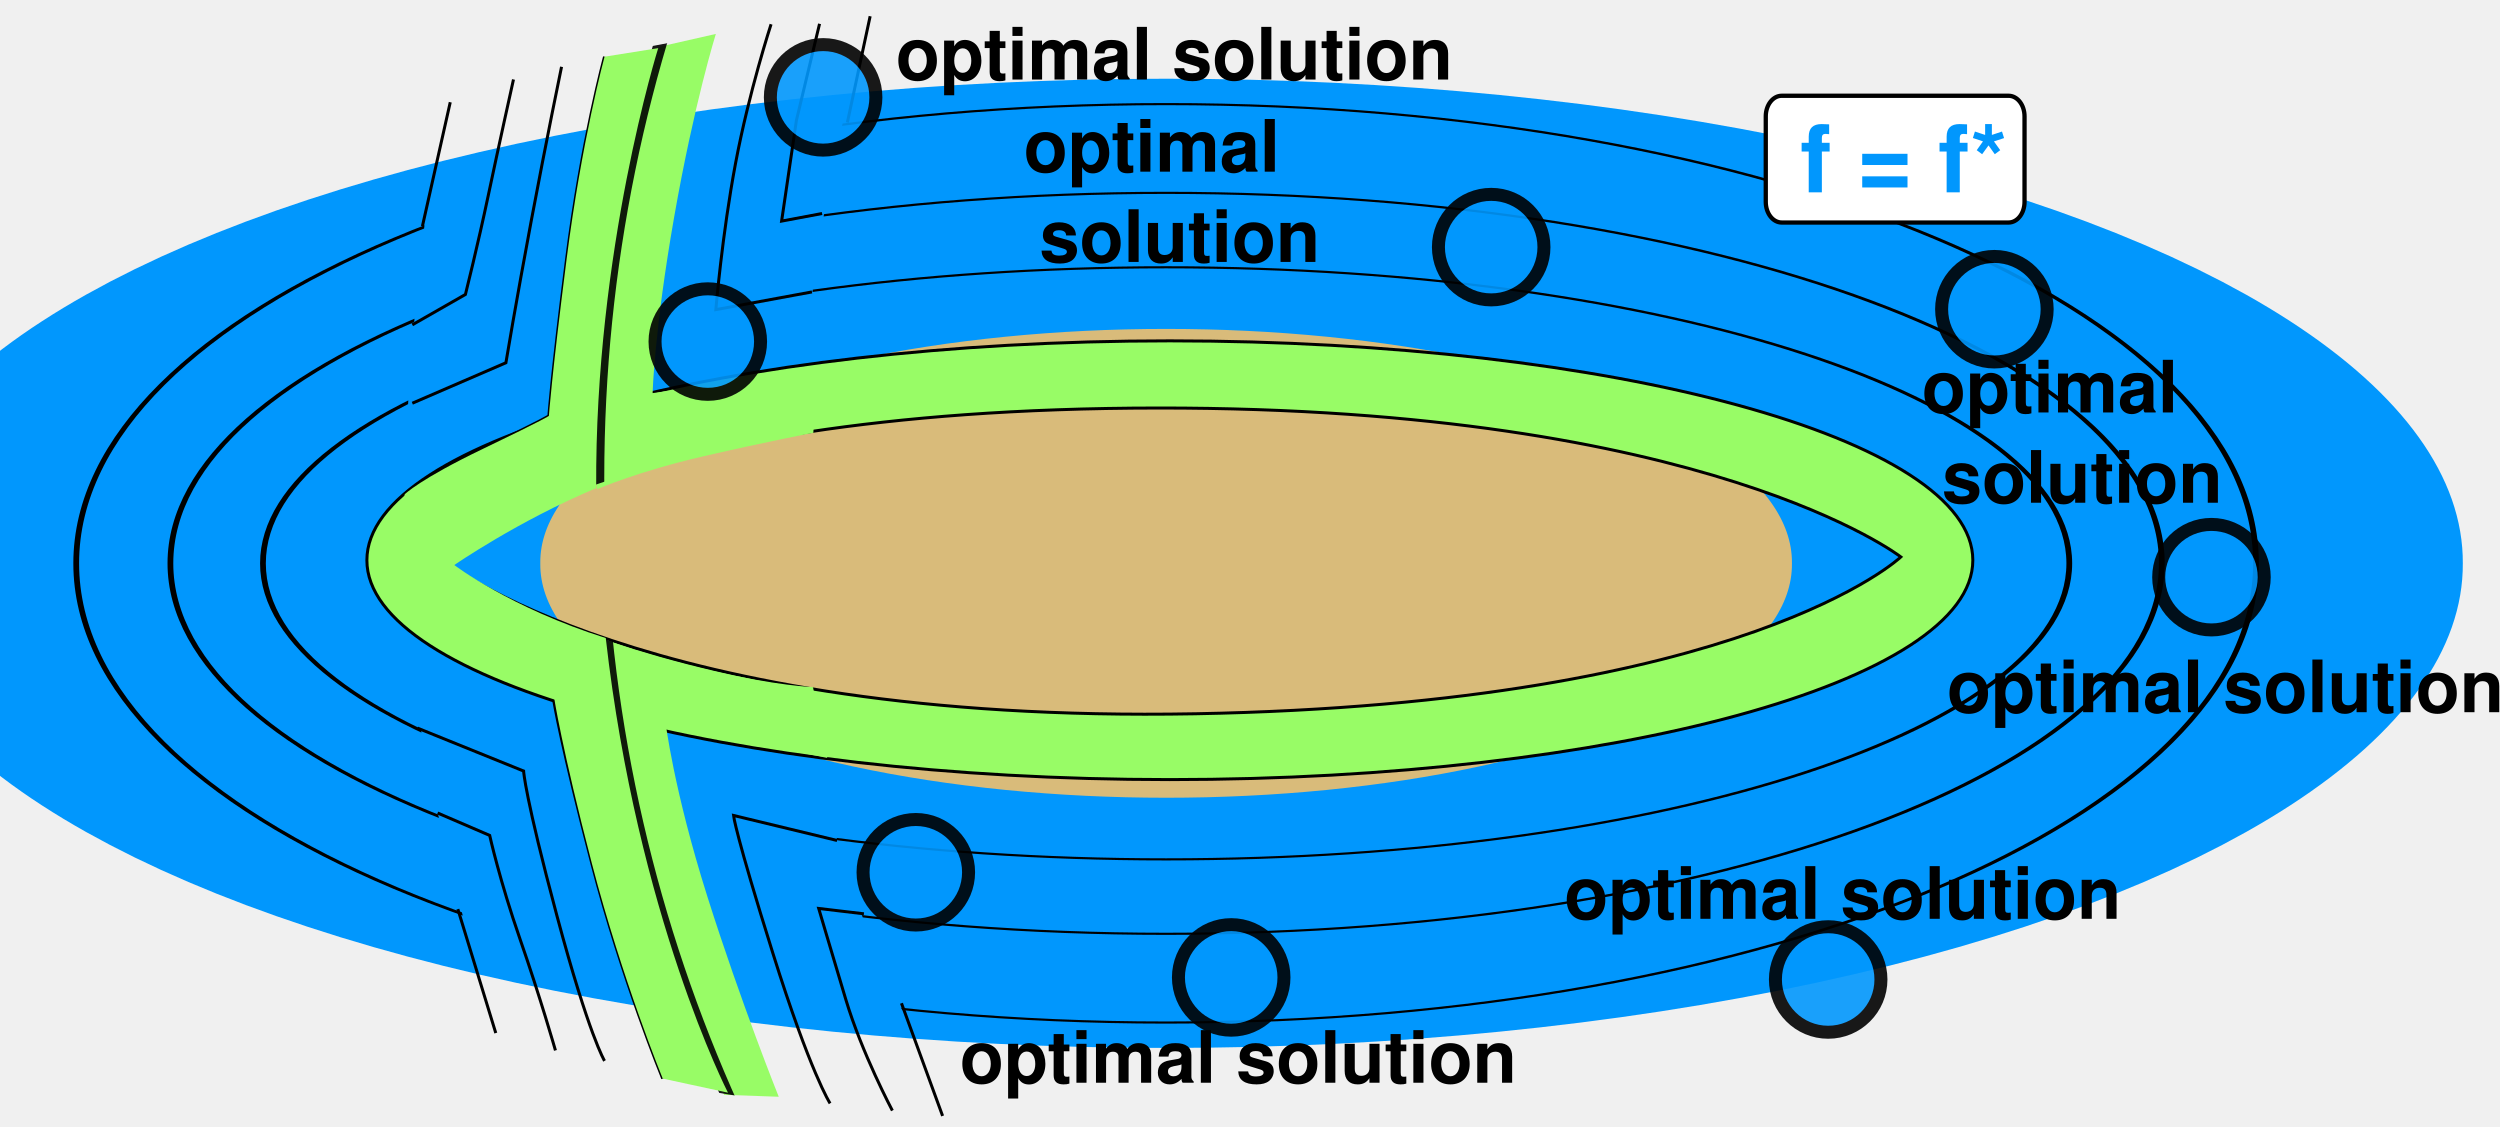
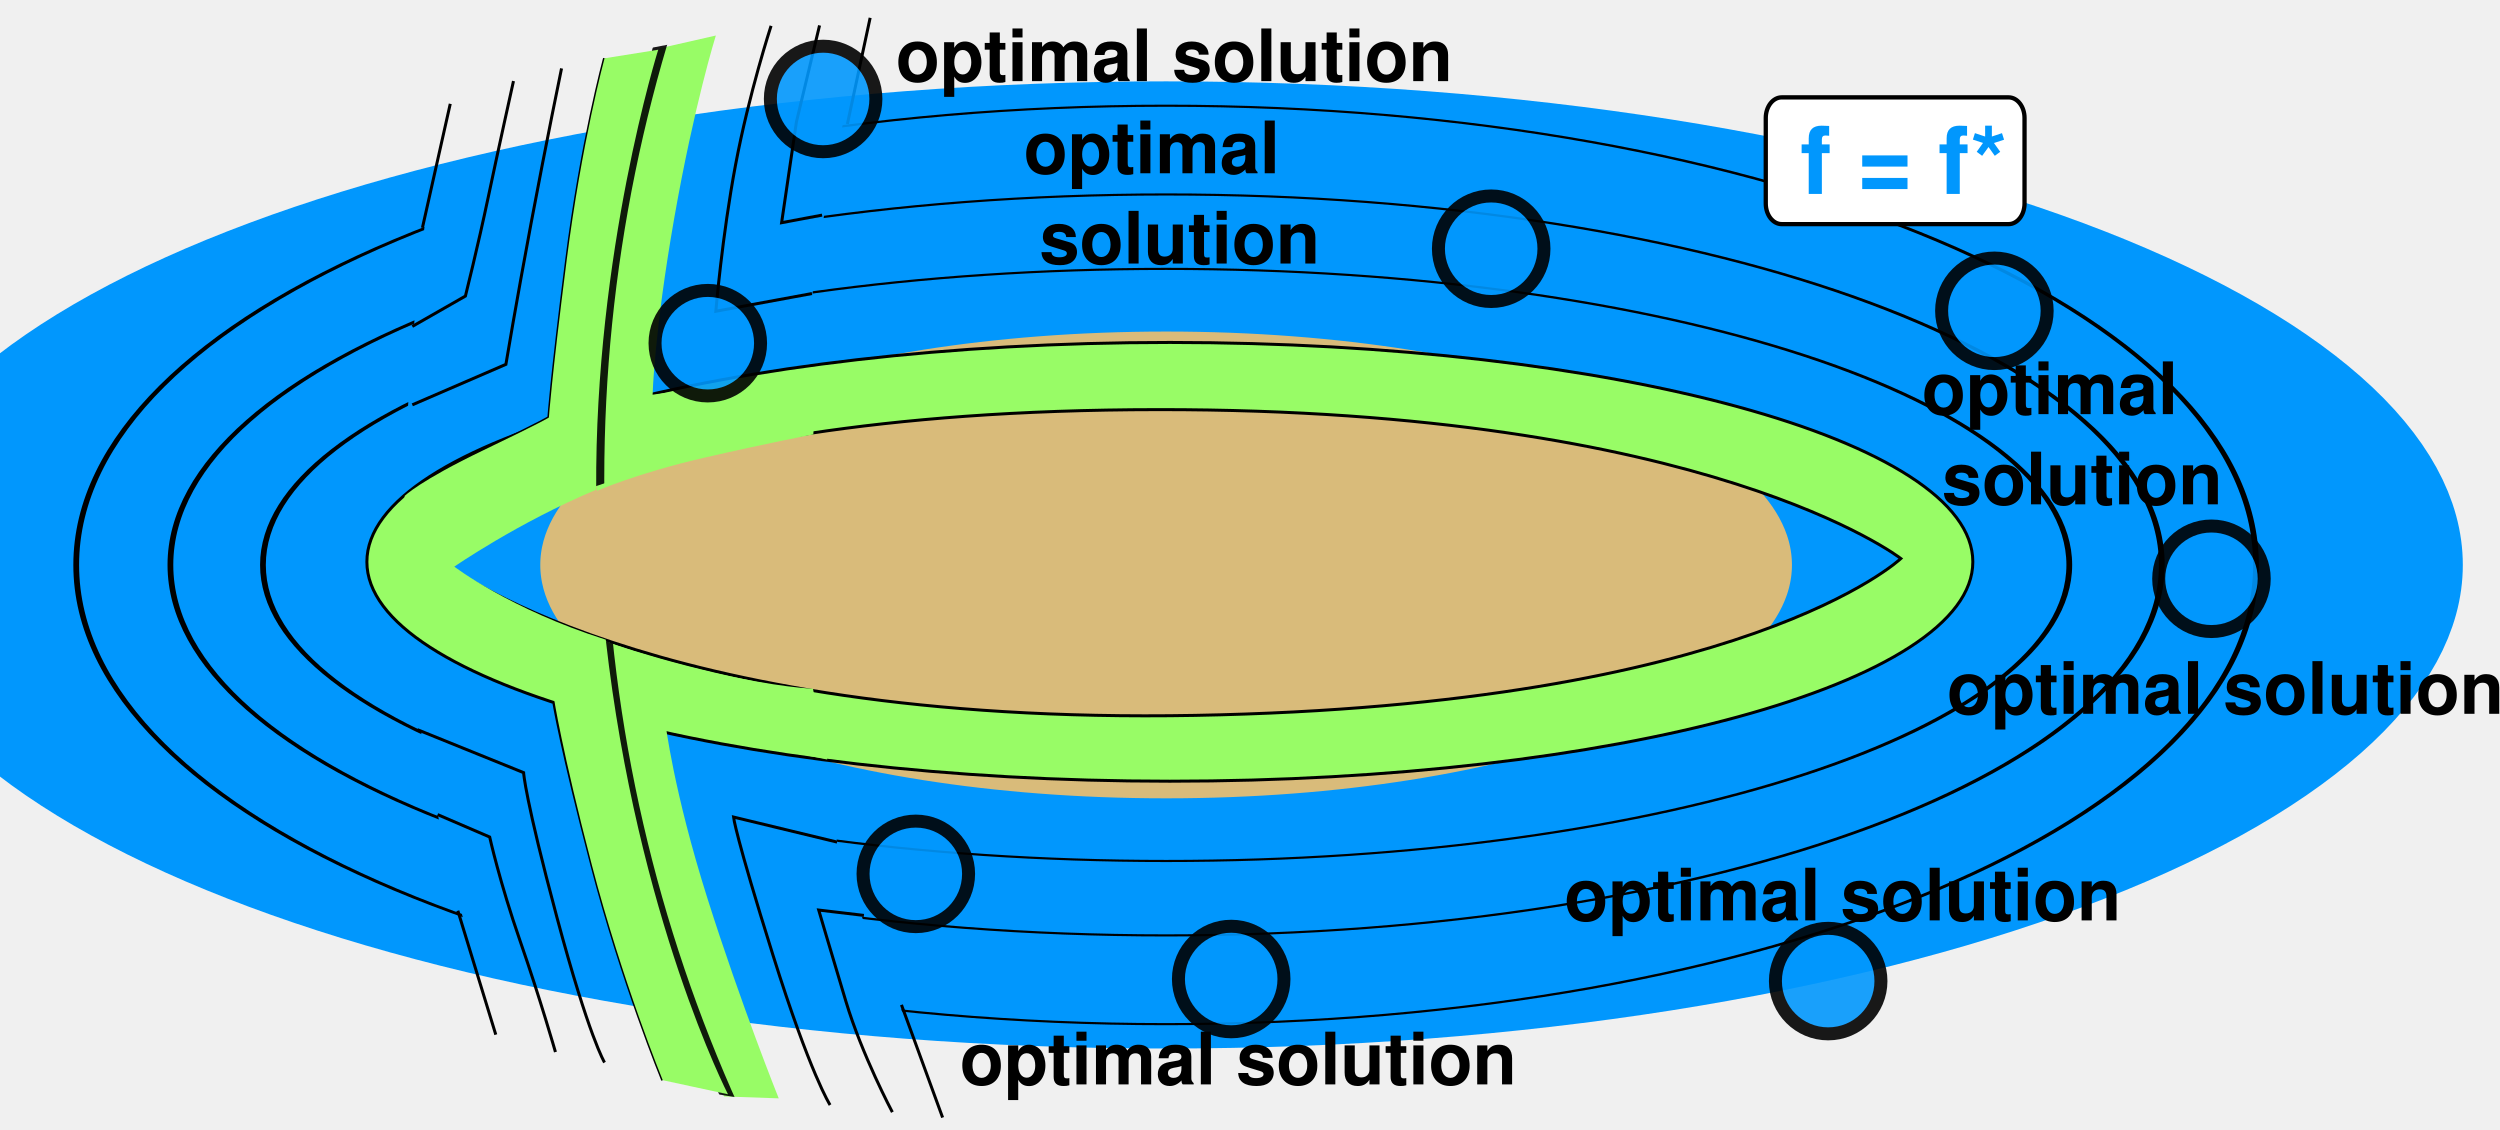
- <svg xmlns="http://www.w3.org/2000/svg" width="830.935" height="374.473" id="svg2" version="1.1">
+ <svg xmlns="http://www.w3.org/2000/svg" width="450" height="203.271" id="svg2" version="1.1">
  <defs id="defs4">
    <marker orient="auto" refY="0" refX="0" id="Arrow1Send" style="overflow:visible">
      <path id="path6182" d="M 0,0 5,-5 -12.5,0 5,5 0,0 z" style="fill-rule:evenodd;stroke:#000000;stroke-width:1pt" transform="matrix(-0.2,0,0,-0.2,-1.2,0)" />
    </marker>
    <marker orient="auto" refY="0" refX="0" id="Arrow1Mend" style="overflow:visible">
      <path id="path6106" d="M 0,0 5,-5 -12.5,0 5,5 0,0 z" style="fill-rule:evenodd;stroke:#000000;stroke-width:1pt" transform="matrix(-0.4,0,0,-0.4,-4,0)" />
    </marker>
    <marker orient="auto" refY="0" refX="0" id="Arrow1Lstart" style="overflow:visible">
      <path id="path14925" d="M 0,0 5,-5 -12.5,0 5,5 0,0 z" style="fill-rule:evenodd;stroke:#000000;stroke-width:1pt" transform="matrix(0.8,0,0,0.8,10,0)" />
    </marker>
    <marker orient="auto" refY="0" refX="0" id="Arrow1Lend" style="overflow:visible">
      <path id="path14928" d="M 0,0 5,-5 -12.5,0 5,5 0,0 z" style="fill-rule:evenodd;stroke:#000000;stroke-width:1pt" transform="matrix(-0.8,0,0,-0.8,-10,0)" />
    </marker>
    <marker orient="auto" refY="0" refX="0" id="Arrow1Lstart-7" style="overflow:visible">
      <path id="path14925-5" d="M 0,0 5,-5 -12.5,0 5,5 0,0 z" style="fill-rule:evenodd;stroke:#000000;stroke-width:1pt" transform="matrix(0.8,0,0,0.8,10,0)" />
    </marker>
    <marker orient="auto" refY="0" refX="0" id="Arrow1Lend-5" style="overflow:visible">
      <path id="path14928-5" d="M 0,0 5,-5 -12.5,0 5,5 0,0 z" style="fill-rule:evenodd;stroke:#000000;stroke-width:1pt" transform="matrix(-0.8,0,0,-0.8,-10,0)" />
    </marker>
    <marker orient="auto" refY="0" refX="0" id="Arrow1Lend-2" style="overflow:visible">
      <path id="path14928-0" d="M 0,0 5,-5 -12.5,0 5,5 0,0 z" style="fill-rule:evenodd;stroke:#000000;stroke-width:1pt" transform="matrix(-0.8,0,0,-0.8,-10,0)" />
    </marker>
    <marker orient="auto" refY="0" refX="0" id="Arrow1Lend-58" style="overflow:visible">
      <path id="path14928-9" d="M 0,0 5,-5 -12.5,0 5,5 0,0 z" style="fill-rule:evenodd;stroke:#000000;stroke-width:1pt" transform="matrix(-0.8,0,0,-0.8,-10,0)" />
    </marker>
    <marker orient="auto" refY="0" refX="0" id="Arrow1Lend-6" style="overflow:visible">
      <path id="path14928-6" d="M 0,0 5,-5 -12.5,0 5,5 0,0 z" style="fill-rule:evenodd;stroke:#000000;stroke-width:1pt" transform="matrix(-0.8,0,0,-0.8,-10,0)" />
    </marker>
    <marker orient="auto" refY="0" refX="0" id="Arrow1Send-0" style="overflow:visible">
      <path id="path6182-1" d="M 0,0 5,-5 -12.5,0 5,5 0,0 z" style="fill-rule:evenodd;stroke:#000000;stroke-width:1pt" transform="matrix(-0.2,0,0,-0.2,-1.2,0)" />
    </marker>
    <marker orient="auto" refY="0" refX="0" id="Arrow1Send-8" style="overflow:visible">
      <path id="path6182-0" d="M 0,0 5,-5 -12.5,0 5,5 0,0 z" style="fill-rule:evenodd;stroke:#000000;stroke-width:1pt" transform="matrix(-0.2,0,0,-0.2,-1.2,0)" />
    </marker>
    <marker orient="auto" refY="0" refX="0" id="Arrow1Send-6" style="overflow:visible">
      <path id="path6182-6" d="M 0,0 5,-5 -12.5,0 5,5 0,0 z" style="fill-rule:evenodd;stroke:#000000;stroke-width:1pt" transform="matrix(-0.2,0,0,-0.2,-1.2,0)" />
    </marker>
    <marker orient="auto" refY="0" refX="0" id="Arrow1Send-61" style="overflow:visible">
      <path id="path6182-18" d="M 0,0 5,-5 -12.5,0 5,5 0,0 z" style="fill-rule:evenodd;stroke:#000000;stroke-width:1pt" transform="matrix(-0.2,0,0,-0.2,-1.2,0)" />
    </marker>
    <clipPath clipPathUnits="userSpaceOnUse" id="clipPath7097-2">
      <path style="fill:#0197fd;stroke:#000000;stroke-width:1px;stroke-linecap:butt;stroke-linejoin:miter;stroke-opacity:1" d="m 345.936,293.926 c -92.445,0 -390.062,15.775 -390.062,196.156 0,0 1.143,179.188 398.906,179.188 140.721,0 377.875,-40.496 377.875,-190.438 0,-149.942 -294.273,-184.906 -386.719,-184.906 z M 334.655,429.144 c 2.612,0.008 5.246,0.027 7.906,0.062 170.235,2.255 244.656,51.875 244.656,51.875 0,0 -72.145,51.844 -240.125,51.844 -167.98,0 -245.781,-50.719 -245.781,-50.719 0,0 68.814,-53.54 233.344,-53.062 z" id="path7099-7" />
    </clipPath>
    <clipPath clipPathUnits="userSpaceOnUse" id="clipPath7967">
      <path style="fill:#ffff99;stroke:#000000;stroke-width:1px;stroke-linecap:butt;stroke-linejoin:miter;stroke-opacity:1" d="m 345.936,293.926 c -92.445,0 -390.062,15.775 -390.062,196.156 0,0 1.143,179.188 398.906,179.188 140.721,0 377.875,-40.496 377.875,-190.438 0,-149.942 -294.273,-184.906 -386.719,-184.906 z M 334.655,429.144 c 2.612,0.008 5.246,0.027 7.906,0.062 170.235,2.255 244.656,51.875 244.656,51.875 0,0 -72.145,51.844 -240.125,51.844 -167.98,0 -245.781,-50.719 -245.781,-50.719 0,0 68.814,-53.54 233.344,-53.062 z" id="path7969" />
    </clipPath>
    <marker orient="auto" refY="0" refX="0" id="Arrow1Send-4" style="overflow:visible">
      <path id="path6182-8" d="M 0,0 5,-5 -12.5,0 5,5 0,0 z" style="fill-rule:evenodd;stroke:#000000;stroke-width:1pt" transform="matrix(-0.2,0,0,-0.2,-1.2,0)" />
    </marker>
    <clipPath clipPathUnits="userSpaceOnUse" id="clipPath7967-9-9-8">
      <path style="fill:#ffff99;stroke:#000000;stroke-width:1px;stroke-linecap:butt;stroke-linejoin:miter;stroke-opacity:1" d="m 345.936,293.926 c -92.445,0 -390.062,15.775 -390.062,196.156 0,0 1.143,179.188 398.906,179.188 140.721,0 377.875,-40.496 377.875,-190.438 0,-149.942 -294.273,-184.906 -386.719,-184.906 z M 334.655,429.144 c 2.612,0.008 5.246,0.027 7.906,0.062 170.235,2.255 244.656,51.875 244.656,51.875 0,0 -72.145,51.844 -240.125,51.844 -167.98,0 -245.781,-50.719 -245.781,-50.719 0,0 68.814,-53.54 233.344,-53.062 z" id="path7969-5-9-0" />
    </clipPath>
    <clipPath clipPathUnits="userSpaceOnUse" id="clipPath5241">
      <path id="path5243" style="fill:#eec73e;fill-opacity:0.332;stroke:#000000;stroke-width:0.99;stroke-linecap:butt;stroke-linejoin:miter;stroke-miterlimit:4;stroke-opacity:1;stroke-dasharray:none;marker-mid:url(#Arrow2Lend);display:inline" d="m 156.377,129.474 c 0,0 -22.352,85.755 -22.352,198.892 0,76.144 51.778,221.477 51.778,221.477 l 170.67,10.93 c 0,0 -91.64,-90.8 -91.64,-235.407 0,-144.607 38.674,-210.184 38.674,-210.184 l -147.129,14.293 z m -258.947,-165.625 901.271,0 0,628.872 -901.271,0 z" />
    </clipPath>
    <clipPath clipPathUnits="userSpaceOnUse" id="clipPath5241-3">
      <path id="path5243-2" style="fill:#eec73e;fill-opacity:0.332;stroke:#000000;stroke-width:0.99;stroke-linecap:butt;stroke-linejoin:miter;stroke-miterlimit:4;stroke-opacity:1;stroke-dasharray:none;marker-mid:url(#Arrow2Lend);display:inline" d="m 156.377,129.474 c 0,0 -22.352,85.755 -22.352,198.892 0,76.144 51.778,221.477 51.778,221.477 l 170.67,10.93 c 0,0 -91.64,-90.8 -91.64,-235.407 0,-144.607 38.674,-210.184 38.674,-210.184 l -147.129,14.293 z m -258.947,-165.625 901.271,0 0,628.872 -901.271,0 z" />
    </clipPath>
    <clipPath clipPathUnits="userSpaceOnUse" id="clipPath7967-9-9-8-5">
      <path style="fill:#ffff99;stroke:#000000;stroke-width:1px;stroke-linecap:butt;stroke-linejoin:miter;stroke-opacity:1" d="m 345.936,293.926 c -92.445,0 -390.062,15.775 -390.062,196.156 0,0 1.143,179.188 398.906,179.188 140.721,0 377.875,-40.496 377.875,-190.438 0,-149.942 -294.273,-184.906 -386.719,-184.906 z M 334.655,429.144 c 2.612,0.008 5.246,0.027 7.906,0.062 170.235,2.255 244.656,51.875 244.656,51.875 0,0 -72.145,51.844 -240.125,51.844 -167.98,0 -245.781,-50.719 -245.781,-50.719 0,0 68.814,-53.54 233.344,-53.062 z" id="path7969-5-9-0-7" />
    </clipPath>
  </defs>
-   <g id="layer1">
-     <path transform="matrix(1.793013,0,0,1.793013,1.938044,-69.68121)" style="color:#000000;fill:#ff0000;fill-opacity:1;fill-rule:evenodd;stroke:#000000;stroke-width:2.202;marker:none;visibility:visible;display:inline;overflow:visible;enable-background:accumulate" id="path2985-54-8" d="m 125.259,142.215 a 7.071,7.071 0 1 1 -14.142,0 7.071,7.071 0 1 1 14.142,0 z" />
-     <path style="color:#000000;fill:none;stroke:#0197fd;stroke-width:2.202;stroke-linecap:butt;stroke-linejoin:miter;stroke-miterlimit:4;stroke-opacity:1;stroke-dasharray:none;stroke-dashoffset:0;marker:none;visibility:visible;display:inline;overflow:visible;enable-background:accumulate" id="path6605-2" d="m 570.736,193.608 a 62.87,62.87 0 1 1 -125.74,0 62.87,62.87 0 1 1 125.74,0 z" transform="matrix(2.973152,0,0,1.369196,-1180.848,-78.49443)" />
-     <path style="color:#000000;fill:#d9bb7a;stroke:none;stroke-width:4.443;marker:none;visibility:visible;display:inline;overflow:visible;enable-background:accumulate" id="path6605-2-8" d="m 598.01,193.608 a 90.144,90.144 0 1 1 -180.288,0 90.144,90.144 0 1 1 180.288,0 z" transform="matrix(3.494912,0,0,1.609477,-1334.36,-123.9039)" />
-     <path style="color:#000000;fill:none;stroke:#0197fd;stroke-width:84.767;stroke-linecap:butt;stroke-linejoin:miter;stroke-miterlimit:4;stroke-opacity:1;stroke-dasharray:none;stroke-dashoffset:0;marker:none;visibility:visible;display:inline;overflow:visible;enable-background:accumulate" id="path6605-2-8-3" d="m 629.325,193.608 a 121.459,121.459 0 1 1 -242.917,0 121.459,121.459 0 1 1 242.917,0 z" transform="matrix(2.630523,0,0,0.9810022,-948.3689,-2.693286)" />
-     <path d="m 397.231,237.24 c 183.281,-3.363 234.566,-52.126 234.566,-52.126 0,0 -63.854,-49.646 -246.931,-49.502 -186.661,0.147 -238.175,50.342 -238.175,50.342 0,0 67.259,54.648 250.54,51.285 z m 258.483,-51.037 c 0,40.27 -119.489,72.915 -266.886,72.915 -147.397,0 -266.886,-32.645 -266.886,-72.915 0,-40.27 119.489,-72.915 266.886,-72.915 147.397,0 266.886,32.645 266.886,72.915 z" style="fill:#98fc66;stroke:#000000;stroke-width:1px;stroke-linecap:butt;stroke-linejoin:miter;stroke-opacity:1;display:inline" id="path3066-5" />
-     <path style="fill:#98fc66;stroke:none;display:inline" d="m 237.929,11.274 c 0,0 -7.274,23.277 -13.872,60.953 -6.599,37.677 -7.146,58.431 -7.146,58.431 l 54.606,-7.957 -1.189,21.163 c 0,0 -14.743,2.768 -36.602,7.813 -21.859,5.044 -35.311,10.93 -35.311,10.93 0,0 -3.278,-16.068 5.044,-79.87 7.567,-58.011 15.974,-67.259 15.974,-67.259 z" id="path5317-9" />
-     <path style="fill:#98fc66;stroke:none;display:inline" d="m 258.832,364.532 c 0,0 -12.473,-31.002 -23.72,-66.531 -11.246,-35.529 -13.944,-58.205 -13.944,-58.205 l 26.295,6.674 27.5,5.445 -4.756,-23.541 c 0,0 -11.77,-0.39 -33.63,-5.435 -21.859,-5.044 -35.311,-10.335 -35.311,-10.335 0,0 0.289,29.147 15.745,82.248 16.349,56.171 23.702,69.042 23.702,69.042 z" id="path5317-9-4" />
-     <g transform="translate(1.1738613e-5,-140.8996)" style="display:inline" id="g4533" clip-path="url(#clipPath5241-3)">
+   <g id="layer1" style="display:inline" transform="translate(2.0290247e-5,-171.54)">
+     <path transform="matrix(0.9710222,0,0,0.9710222,1.049563,134.0922)" style="color:#000000;fill:#ff0000;fill-opacity:1;fill-rule:evenodd;stroke:#000000;stroke-width:2.202;marker:none;visibility:visible;display:inline;overflow:visible;enable-background:accumulate" id="path2985-54-8" d="m 125.259,142.215 c 0,3.905 -3.166,7.071 -7.071,7.071 -3.905,0 -7.071,-3.166 -7.071,-7.071 0,-3.905 3.166,-7.071 7.071,-7.071 3.905,0 7.071,3.166 7.071,7.071 z" />
+     <path style="color:#000000;fill:none;stroke:#0197fd;stroke-width:2.202;stroke-linecap:butt;stroke-linejoin:miter;stroke-miterlimit:4;stroke-opacity:1;stroke-dasharray:none;stroke-dashoffset:0;marker:none;visibility:visible;display:inline;overflow:visible;enable-background:accumulate" id="path6605-2" d="m 570.736,193.608 c 0,34.722 -28.148,62.87 -62.87,62.87 -34.722,0 -62.87,-28.148 -62.87,-62.87 0,-34.722 28.148,-62.87 62.87,-62.87 34.722,0 62.87,28.148 62.87,62.87 z" transform="matrix(1.610137,0,0,0.7415003,-639.4988,129.3193)" />
+     <path style="color:#000000;fill:#d9bb7a;stroke:none;stroke-width:4.443;marker:none;visibility:visible;display:inline;overflow:visible;enable-background:accumulate" id="path6605-2-8" d="m 598.01,193.608 c 0,49.785 -40.359,90.144 -90.144,90.144 -49.785,0 -90.144,-40.359 -90.144,-90.144 0,-49.785 40.359,-90.144 90.144,-90.144 49.785,0 90.144,40.359 90.144,90.144 z" transform="matrix(1.892701,0,0,0.8716267,-722.6348,104.7274)" />
+     <path style="color:#000000;fill:none;stroke:#0197fd;stroke-width:84.767;stroke-linecap:butt;stroke-linejoin:miter;stroke-miterlimit:4;stroke-opacity:1;stroke-dasharray:none;stroke-dashoffset:0;marker:none;visibility:visible;display:inline;overflow:visible;enable-background:accumulate" id="path6605-2-8-3" d="m 629.325,193.608 c 0,67.08 -54.379,121.459 -121.459,121.459 -67.08,0 -121.459,-54.379 -121.459,-121.459 0,-67.08 54.379,-121.459 121.459,-121.459 67.08,0 121.459,54.379 121.459,121.459 z" transform="matrix(1.424583,0,0,0.5312705,-513.5976,170.3701)" />
+     <path d="m 215.124,300.308 c 99.257,-1.821 127.031,-28.229 127.031,-28.229 0,0 -34.581,-26.886 -133.727,-26.808 -101.088,0.08 -128.986,27.263 -128.986,27.263 0,0 36.425,29.595 135.682,27.774 z m 139.984,-27.639 c 0,21.808 -64.71,39.488 -144.535,39.488 -79.824,0 -144.535,-17.679 -144.535,-39.488 0,-21.808 64.71,-39.488 144.535,-39.488 79.824,0 144.535,17.679 144.535,39.488 z" style="fill:#98fc66;stroke:#000000;stroke-width:0.542px;stroke-linecap:butt;stroke-linejoin:miter;stroke-opacity:1;display:inline" id="path3066-5" />
+     <path style="fill:#98fc66;stroke:none;display:inline" d="m 128.852,177.934 c 0,0 -3.939,12.606 -7.513,33.01 -3.574,20.404 -3.87,31.644 -3.87,31.644 l 29.572,-4.309 -0.644,11.461 c 0,0 -7.984,1.499 -19.822,4.231 -11.838,2.732 -19.123,5.919 -19.123,5.919 0,0 -1.775,-8.702 2.732,-43.254 4.098,-31.416 8.651,-36.425 8.651,-36.425 z" id="path5317-9" />
+     <path style="fill:#98fc66;stroke:none;display:inline" d="m 140.173,369.244 c 0,0 -6.755,-16.789 -12.846,-36.03 -6.091,-19.241 -7.552,-31.521 -7.552,-31.521 l 14.24,3.614 14.893,2.949 -2.576,-12.749 c 0,0 -6.374,-0.211 -18.212,-2.943 -11.838,-2.732 -19.123,-5.597 -19.123,-5.597 0,0 0.157,15.785 8.527,44.542 8.854,30.42 12.836,37.391 12.836,37.391 z" id="path5317-9-4" />
+     <g transform="matrix(0.5415589,0,0,0.5415589,4.6432168e-6,95.5232)" style="display:inline" id="g4533" clip-path="url(#clipPath5241-3)">
      <path id="path15178" transform="matrix(2.630523,0,0,0.9810022,-948.3689,138.2063)" d="m 621.985,193.608 c 0,55.396 -51.092,100.304 -114.118,100.304 -63.026,0 -114.118,-44.908 -114.118,-100.304 0,-55.396 51.092,-100.304 114.118,-100.304 63.026,0 114.118,44.908 114.118,100.304 z" style="color:#000000;fill:none;stroke:#000000;stroke-width:0.728;stroke-linecap:butt;stroke-linejoin:miter;stroke-miterlimit:4;stroke-opacity:1;stroke-dasharray:none;stroke-dashoffset:0;marker:none;visibility:visible;display:inline;overflow:visible;enable-background:accumulate" />
      <path id="path15180" transform="matrix(2.630523,0,0,0.9810022,-948.3689,138.2063)" d="m 633.678,193.608 c 0,69.324 -56.328,125.522 -125.811,125.522 -69.484,0 -125.811,-56.198 -125.811,-125.522 0,-69.324 56.328,-125.522 125.811,-125.522 69.484,0 125.811,56.198 125.811,125.522 z" style="color:#000000;fill:none;stroke:#000000;stroke-width:0.728;stroke-linecap:butt;stroke-linejoin:miter;stroke-miterlimit:4;stroke-opacity:1;stroke-dasharray:none;stroke-dashoffset:0;marker:none;visibility:visible;display:inline;overflow:visible;enable-background:accumulate" />
      <path id="path15182" transform="matrix(2.630523,0,0,0.9810022,-948.3689,138.2063)" d="m 645.577,193.608 c 0,85.929 -61.655,155.589 -137.711,155.589 -76.056,0 -137.711,-69.659 -137.711,-155.589 0,-85.929 61.655,-155.589 137.711,-155.589 76.056,0 137.711,69.659 137.711,155.589 z" style="color:#000000;fill:none;stroke:#000000;stroke-width:0.728;stroke-linecap:butt;stroke-linejoin:miter;stroke-miterlimit:4;stroke-opacity:1;stroke-dasharray:none;stroke-dashoffset:0;marker:none;visibility:visible;display:inline;overflow:visible;enable-background:accumulate" />
    </g>
-     <path style="fill:none;stroke:#000000;stroke-width:1px;stroke-linecap:butt;stroke-linejoin:miter;stroke-opacity:1;display:inline" d="M 289.214,5.389 281.647,40.7" id="path5311" />
-     <path style="fill:none;stroke:#000000;stroke-width:1px;stroke-linecap:butt;stroke-linejoin:miter;stroke-opacity:1;display:inline" d="m 272.399,7.911 -7.69,32.086 -4.921,33.492 13.452,-2.522" id="path5313" />
-     <path style="fill:none;stroke:#000000;stroke-width:1px;stroke-linecap:butt;stroke-linejoin:miter;stroke-opacity:1;display:inline" d="m 256.281,8.055 c 0,0 -7.325,22.455 -11.8,46.198 -4.475,23.743 -6.552,48.661 -6.552,48.661 l 31.948,-5.885" id="path5315" />
-     <g transform="translate(41.86848,-294.4586)" style="display:inline" id="g7897-9" clip-path="url(#clipPath7967-9-9-8-5)">
+     <path style="fill:none;stroke:#000000;stroke-width:0.542px;stroke-linecap:butt;stroke-linejoin:miter;stroke-opacity:1;display:inline" d="m 156.626,174.747 -4.098,19.123" id="path5311" />
+     <path style="fill:none;stroke:#000000;stroke-width:0.542px;stroke-linecap:butt;stroke-linejoin:miter;stroke-opacity:1;display:inline" d="m 147.52,176.113 -4.165,17.376 -2.665,18.138 7.285,-1.366" id="path5313" />
+     <path style="fill:none;stroke:#000000;stroke-width:0.542px;stroke-linecap:butt;stroke-linejoin:miter;stroke-opacity:1;display:inline" d="m 138.791,176.191 c 0,0 -3.967,12.161 -6.391,25.019 -2.424,12.858 -3.548,26.353 -3.548,26.353 l 17.302,-3.187" id="path5315" />
+     <g transform="matrix(0.5415589,0,0,0.5415589,22.67425,12.36198)" style="display:inline" id="g7897-9" clip-path="url(#clipPath7967-9-9-8-5)">
      <path transform="matrix(1.720153,0,0,1.720153,467.4795,302.6745)" d="m 410.99,87.572 c 0,163.364 -132.433,295.797 -295.797,295.797 -163.364,0 -295.797,-132.433 -295.797,-295.797 0,-163.364 132.433,-295.797 295.797,-295.797 163.364,0 295.797,132.433 295.797,295.797 z" id="path6745-9-9-0-6-5" style="opacity:0.898;color:#000000;fill:none;stroke:#000000;stroke-width:2.511;stroke-linecap:butt;stroke-linejoin:miter;stroke-miterlimit:4;stroke-opacity:1;stroke-dasharray:none;stroke-dashoffset:0;marker:none;visibility:visible;display:inline;overflow:visible;enable-background:accumulate" />
    </g>
-     <path style="fill:none;stroke:#000000;stroke-width:1px;stroke-linecap:butt;stroke-linejoin:miter;stroke-opacity:1;display:inline" d="m 278.222,279.354 -34.425,-8.323 c 0,0 0.594,5.945 13.079,45.776 12.484,39.831 19.024,49.937 19.024,49.937" id="path5382" />
-     <path style="fill:none;stroke:#000000;stroke-width:1px;stroke-linecap:butt;stroke-linejoin:miter;stroke-opacity:1;display:inline" d="m 287.139,303.728 -15.024,-1.783 c 0,0 3.677,12.484 9.028,30.319 5.35,17.835 15.457,36.858 15.457,36.858" id="path5384" />
-     <path style="fill:none;stroke:#000000;stroke-width:1px;stroke-linecap:butt;stroke-linejoin:miter;stroke-opacity:1;display:inline" d="m 299.624,333.453 13.673,37.453" id="path5386" />
-     <path style="fill:none;stroke:#000000;stroke-width:1px;stroke-linecap:butt;stroke-linejoin:miter;stroke-opacity:1;display:inline" d="m 134.518,164.288 c 0,0 5.044,-5.044 26.063,-15.133 21.018,-10.089 21.859,-10.93 21.859,-10.93 0,0 0.841,-12.611 5.885,-52.126 5.044,-39.515 12.611,-67.259 12.611,-67.259" id="path5388" />
-     <path style="fill:none;stroke:#000000;stroke-width:1px;stroke-linecap:butt;stroke-linejoin:miter;stroke-opacity:1;display:inline" d="m 137.04,134.022 31.107,-13.452 c 0,0 3.363,-20.178 8.407,-47.081 5.044,-26.904 10.089,-51.285 10.089,-51.285" id="path5390" />
-     <path style="fill:none;stroke:#000000;stroke-width:1px;stroke-linecap:butt;stroke-linejoin:miter;stroke-opacity:1;display:inline" d="m 137.04,107.959 17.655,-10.089 c 0,0 4.204,-16.815 7.567,-32.789 3.363,-15.974 8.407,-38.674 8.407,-38.674" id="path5392" />
-     <path style="fill:none;stroke:#000000;stroke-width:1px;stroke-linecap:butt;stroke-linejoin:miter;stroke-opacity:1;display:inline" d="m 140.403,75.17 9.248,-41.196" id="path5394" />
-     <path style="fill:none;stroke:#000000;stroke-width:1px;stroke-linecap:butt;stroke-linejoin:miter;stroke-opacity:1;display:inline" d="m 184.122,233.229 c 0,0 2.522,15.133 12.611,53.807 10.089,38.674 23.541,71.463 23.541,71.463" id="path5396" />
-     <path style="fill:none;stroke:#000000;stroke-width:1px;stroke-linecap:butt;stroke-linejoin:miter;stroke-opacity:1;display:inline" d="m 145.448,270.221 17.311,7.452 c 0,0 3.363,15.133 10.089,34.47 6.726,19.337 11.77,36.992 11.77,36.992" id="path5398" />
-     <path style="fill:none;stroke:#000000;stroke-width:1px;stroke-linecap:butt;stroke-linejoin:miter;stroke-opacity:1;display:inline" d="m 152.174,302.169 12.611,41.196" id="path5400" />
-     <path style="fill:none;stroke:#000000;stroke-width:1px;stroke-linecap:butt;stroke-linejoin:miter;stroke-opacity:1;display:inline" d="m 138.722,241.984 35.311,14.293 c 0,0 0.413,8.309 11.086,48.14 10.672,39.83 15.818,48.197 15.818,48.197" id="path5402" />
-     <path id="path5396-9" style="fill:#98fc66;stroke:none;display:inline" d="m 220.273,358.499 c 0,0 -13.452,-32.789 -23.541,-71.463 -10.089,-38.674 -12.611,-55.489 -12.611,-55.489 0,0 -7.567,-3.363 -21.018,-8.407 -13.452,-5.044 -27.744,-15.133 -27.744,-15.133 l -3.395,-21.446 2.555,-22.272 c 0,0 5.044,-5.044 26.063,-15.133 21.018,-10.089 21.859,-10.93 21.859,-10.93 0,0 0.841,-12.611 5.885,-52.126 5.044,-39.515 12.611,-67.259 12.611,-67.259 l 17.837,-2.846 c 0,0 -21.128,67.249 -20.613,146.24 -26.101,10.983 -47.159,25.568 -47.159,25.568 0,0 18.553,14.223 50.338,24.261 10.533,92.603 40.619,151.114 40.619,151.114 z" />
+     <path style="fill:none;stroke:#000000;stroke-width:0.542px;stroke-linecap:butt;stroke-linejoin:miter;stroke-opacity:1;display:inline" d="m 150.674,323.115 -18.643,-4.507 c 0,0 0.322,3.22 7.083,24.79 6.761,21.571 10.302,27.044 10.302,27.044" id="path5382" />
+     <path style="fill:none;stroke:#000000;stroke-width:0.542px;stroke-linecap:butt;stroke-linejoin:miter;stroke-opacity:1;display:inline" d="m 155.503,336.315 -8.136,-0.966 c 0,0 1.991,6.761 4.889,16.42 2.898,9.659 8.371,19.961 8.371,19.961" id="path5384" />
+     <path style="fill:none;stroke:#000000;stroke-width:0.542px;stroke-linecap:butt;stroke-linejoin:miter;stroke-opacity:1;display:inline" d="m 162.264,352.413 7.405,20.283" id="path5386" />
+     <path style="fill:none;stroke:#000000;stroke-width:0.542px;stroke-linecap:butt;stroke-linejoin:miter;stroke-opacity:1;display:inline" d="m 72.849,260.8 c 0,0 2.732,-2.732 14.115,-8.196 11.383,-5.464 11.838,-5.919 11.838,-5.919 0,0 0.455,-6.83 3.187,-28.229 2.732,-21.4 6.83,-36.425 6.83,-36.425" id="path5388" />
+     <path style="fill:none;stroke:#000000;stroke-width:0.542px;stroke-linecap:butt;stroke-linejoin:miter;stroke-opacity:1;display:inline" d="m 74.215,244.409 16.846,-7.285 c 0,0 1.821,-10.927 4.553,-25.497 2.732,-14.57 5.464,-27.774 5.464,-27.774" id="path5390" />
+     <path style="fill:none;stroke:#000000;stroke-width:0.542px;stroke-linecap:butt;stroke-linejoin:miter;stroke-opacity:1;display:inline" d="m 74.215,230.295 9.561,-5.464 c 0,0 2.277,-9.106 4.098,-17.757 1.821,-8.651 4.553,-20.944 4.553,-20.944" id="path5392" />
+     <path style="fill:none;stroke:#000000;stroke-width:0.542px;stroke-linecap:butt;stroke-linejoin:miter;stroke-opacity:1;display:inline" d="m 76.037,212.538 5.008,-22.31" id="path5394" />
+     <path style="fill:none;stroke:#000000;stroke-width:0.542px;stroke-linecap:butt;stroke-linejoin:miter;stroke-opacity:1;display:inline" d="m 99.713,298.136 c 0,0 1.366,8.196 6.83,29.14 5.464,20.944 12.749,38.701 12.749,38.701" id="path5396" />
+     <path style="fill:none;stroke:#000000;stroke-width:0.542px;stroke-linecap:butt;stroke-linejoin:miter;stroke-opacity:1;display:inline" d="m 78.768,318.169 9.375,4.036 c 0,0 1.821,8.196 5.464,18.668 3.642,10.472 6.374,20.034 6.374,20.034" id="path5398" />
+     <path style="fill:none;stroke:#000000;stroke-width:0.542px;stroke-linecap:butt;stroke-linejoin:miter;stroke-opacity:1;display:inline" d="m 82.411,335.471 6.83,22.31" id="path5400" />
+     <path style="fill:none;stroke:#000000;stroke-width:0.542px;stroke-linecap:butt;stroke-linejoin:miter;stroke-opacity:1;display:inline" d="m 75.126,302.877 19.123,7.74 c 0,0 0.224,4.5 6.004,26.07 5.78,21.57 8.566,26.102 8.566,26.102" id="path5402" />
+     <path id="path5396-9" style="fill:#98fc66;stroke:none;display:inline" d="m 119.291,365.977 c 0,0 -7.285,-17.757 -12.749,-38.701 -5.464,-20.944 -6.83,-30.05 -6.83,-30.05 0,0 -4.098,-1.821 -11.383,-4.553 -7.285,-2.732 -15.025,-8.196 -15.025,-8.196 l -1.839,-11.614 1.384,-12.062 c 0,0 2.732,-2.732 14.115,-8.196 11.383,-5.464 11.838,-5.919 11.838,-5.919 0,0 0.455,-6.83 3.187,-28.229 2.732,-21.4 6.83,-36.425 6.83,-36.425 l 9.66,-1.541 c 0,0 -11.442,36.42 -11.163,79.197 -14.135,5.948 -25.54,13.847 -25.54,13.847 0,0 10.048,7.702 27.261,13.139 5.704,50.15 21.998,81.837 21.998,81.837 z" />
  </g>
-   <g id="layer3" style="display:inline" transform="translate(41.86847,-294.8752)">
-     <text xml:space="preserve" style="font-size:18.153px;font-style:italic;font-variant:normal;font-weight:normal;font-stretch:normal;text-indent:0;text-align:center;text-decoration:none;line-height:125%;letter-spacing:normal;word-spacing:normal;text-transform:none;direction:ltr;block-progression:tb;writing-mode:lr-tb;text-anchor:middle;baseline-shift:baseline;color:#000000;fill:#ffffff;fill-opacity:1;fill-rule:evenodd;stroke:#000000;stroke-width:1.815;stroke-linecap:butt;stroke-linejoin:miter;stroke-miterlimit:4;stroke-opacity:1;stroke-dasharray:none;stroke-dashoffset:0;marker:none;visibility:visible;display:inline;overflow:visible;enable-background:accumulate;font-family:Times New Roman;-inkscape-font-specification:'Times New Roman, Italic'" x="310.195" y="398.795" id="text16302">
-       <tspan id="tspan16304" x="310.195" y="398.795" style="stroke-width:1.815" />
+   <g id="layer3" style="display:inline" transform="translate(41.86849,-466.4151)">
+     <text xml:space="preserve" style="font-size:9.831px;font-style:italic;font-variant:normal;font-weight:normal;font-stretch:normal;text-indent:0;text-align:center;text-decoration:none;line-height:125%;letter-spacing:normal;word-spacing:normal;text-transform:none;direction:ltr;block-progression:tb;writing-mode:lr-tb;text-anchor:middle;baseline-shift:baseline;color:#000000;fill:#ffffff;fill-opacity:1;fill-rule:evenodd;stroke:#000000;stroke-width:0.983;stroke-linecap:butt;stroke-linejoin:miter;stroke-miterlimit:4;stroke-opacity:1;stroke-dasharray:none;stroke-dashoffset:0;marker:none;visibility:visible;display:inline;overflow:visible;enable-background:accumulate;font-family:Times New Roman;-inkscape-font-specification:'Times New Roman, Italic'" x="148.795" y="522.982" id="text16302">
+       <tspan id="tspan16304" x="148.795" y="522.982" style="stroke-width:0.983" />
    </text>
-     <text xml:space="preserve" style="font-size:24px;font-style:normal;font-variant:normal;font-weight:bold;font-stretch:normal;text-indent:0;text-align:start;text-decoration:none;line-height:125%;letter-spacing:normal;word-spacing:normal;text-transform:none;direction:ltr;block-progression:tb;writing-mode:lr-tb;text-anchor:start;baseline-shift:baseline;opacity:0.898;color:#000000;fill:#0197fd;fill-opacity:1;fill-rule:evenodd;stroke:none;stroke-width:76.32;marker:none;visibility:visible;display:inline;overflow:visible;enable-background:accumulate;font-family:Nimbus Sans L;-inkscape-font-specification:Nimbus Sans L Bold" x="-44.142" y="232.259" id="text5761">
-       <tspan x="-44.142" y="232.259" id="tspan8916" style="fill:#ff5555" />
+     <text xml:space="preserve" style="font-size:12.997px;font-style:normal;font-variant:normal;font-weight:bold;font-stretch:normal;text-indent:0;text-align:start;text-decoration:none;line-height:125%;letter-spacing:normal;word-spacing:normal;text-transform:none;direction:ltr;block-progression:tb;writing-mode:lr-tb;text-anchor:start;baseline-shift:baseline;opacity:0.898;color:#000000;fill:#0197fd;fill-opacity:1;fill-rule:evenodd;stroke:none;stroke-width:76.32;marker:none;visibility:visible;display:inline;overflow:visible;enable-background:accumulate;font-family:Nimbus Sans L;-inkscape-font-specification:Nimbus Sans L Bold" x="-43.1" y="432.793" id="text5761">
+       <tspan x="-43.1" y="432.793" id="tspan8916" style="fill:#ff5555" />
    </text>
-     <text xml:space="preserve" style="font-size:36px;font-style:italic;font-variant:normal;font-weight:bold;font-stretch:normal;text-indent:0;text-align:start;text-decoration:none;line-height:125%;letter-spacing:normal;word-spacing:normal;text-transform:none;direction:ltr;block-progression:tb;writing-mode:lr-tb;text-anchor:start;baseline-shift:baseline;color:#000000;fill:#000000;fill-opacity:1;fill-rule:nonzero;stroke:none;stroke-width:1.17;marker:none;marker-end:url(#Arrow1Send);visibility:visible;display:inline;overflow:visible;enable-background:accumulate;font-family:Nimbus Sans L;-inkscape-font-specification:Nimbus Sans L Bold Italic" x="-42.996" y="225.159" id="text8912">
-       <tspan id="tspan8914" x="-42.996" y="225.159" />
+     <text xml:space="preserve" style="font-size:19.496px;font-style:italic;font-variant:normal;font-weight:bold;font-stretch:normal;text-indent:0;text-align:start;text-decoration:none;line-height:125%;letter-spacing:normal;word-spacing:normal;text-transform:none;direction:ltr;block-progression:tb;writing-mode:lr-tb;text-anchor:start;baseline-shift:baseline;color:#000000;fill:#000000;fill-opacity:1;fill-rule:nonzero;stroke:none;stroke-width:1.17;marker:none;marker-end:url(#Arrow1Send);visibility:visible;display:inline;overflow:visible;enable-background:accumulate;font-family:Nimbus Sans L;-inkscape-font-specification:Nimbus Sans L Bold Italic" x="-42.479" y="428.949" id="text8912">
+       <tspan id="tspan8914" x="-42.479" y="428.949" />
    </text>
-     <path style="opacity:0.898;color:#000000;fill:#0197fd;fill-opacity:1;fill-rule:evenodd;stroke:#000000;stroke-width:4.32;stroke-miterlimit:4;stroke-dasharray:none;marker:none;visibility:visible;display:inline;overflow:visible;enable-background:accumulate" id="path5769-6" d="m 802.759,230.385 c 0,9.686 -7.852,17.538 -17.538,17.538 -9.686,0 -17.538,-7.852 -17.538,-17.538 0,-9.686 7.852,-17.538 17.538,-17.538 9.686,0 17.538,7.852 17.538,17.538 z" transform="translate(-164.2085,167.264)" />
-     <path style="opacity:0.898;color:#000000;fill:#0197fd;fill-opacity:1;fill-rule:evenodd;stroke:#000000;stroke-width:4.32;stroke-miterlimit:4;stroke-dasharray:none;marker:none;visibility:visible;display:inline;overflow:visible;enable-background:accumulate" id="path5769-5" d="m 802.759,230.385 c 0,9.686 -7.852,17.538 -17.538,17.538 -9.686,0 -17.538,-7.852 -17.538,-17.538 0,-9.686 7.852,-17.538 17.538,-17.538 9.686,0 17.538,7.852 17.538,17.538 z" transform="translate(-92.05607,256.3271)" />
-     <path style="opacity:0.898;color:#000000;fill:#0197fd;fill-opacity:1;fill-rule:evenodd;stroke:#000000;stroke-width:4.32;stroke-miterlimit:4;stroke-dasharray:none;marker:none;visibility:visible;display:inline;overflow:visible;enable-background:accumulate" id="path5769-3" d="m 802.759,230.385 c 0,9.686 -7.852,17.538 -17.538,17.538 -9.686,0 -17.538,-7.852 -17.538,-17.538 0,-9.686 7.852,-17.538 17.538,-17.538 9.686,0 17.538,7.852 17.538,17.538 z" transform="translate(-417.8693,389.3581)" />
-     <text xml:space="preserve" style="font-size:24px;font-style:normal;font-variant:normal;font-weight:bold;font-stretch:normal;text-indent:0;text-align:start;text-decoration:none;line-height:125%;letter-spacing:normal;word-spacing:normal;text-transform:none;direction:ltr;block-progression:tb;writing-mode:lr-tb;text-anchor:start;baseline-shift:baseline;color:#000000;fill:#000000;fill-opacity:1;fill-rule:nonzero;stroke:none;stroke-width:1.17;marker:none;visibility:visible;display:inline;overflow:visible;enable-background:accumulate;font-family:Nimbus Sans L;-inkscape-font-specification:Nimbus Sans L Bold" x="596.89" y="431.973" id="text9707-2">
-       <tspan id="tspan9709-1" x="596.89" y="431.973">optimal</tspan>
-       <tspan x="596.89" y="461.973" id="tspan9804"> solution</tspan>
+     <path style="opacity:0.898;color:#000000;fill:#0197fd;fill-opacity:1;fill-rule:evenodd;stroke:#000000;stroke-width:4.32;stroke-miterlimit:4;stroke-dasharray:none;marker:none;visibility:visible;display:inline;overflow:visible;enable-background:accumulate" id="path5769-6" d="m 802.759,230.385 c 0,9.686 -7.852,17.538 -17.538,17.538 -9.686,0 -17.538,-7.852 -17.538,-17.538 0,-9.686 7.852,-17.538 17.538,-17.538 9.686,0 17.538,7.852 17.538,17.538 z" transform="matrix(0.5415589,0,0,0.5415589,-108.1228,397.5948)" />
+     <path style="opacity:0.898;color:#000000;fill:#0197fd;fill-opacity:1;fill-rule:evenodd;stroke:#000000;stroke-width:4.32;stroke-miterlimit:4;stroke-dasharray:none;marker:none;visibility:visible;display:inline;overflow:visible;enable-background:accumulate" id="path5769-5" d="m 802.759,230.385 c 0,9.686 -7.852,17.538 -17.538,17.538 -9.686,0 -17.538,-7.852 -17.538,-17.538 0,-9.686 7.852,-17.538 17.538,-17.538 9.686,0 17.538,7.852 17.538,17.538 z" transform="matrix(0.5415589,0,0,0.5415589,-69.04802,445.8278)" />
+     <path style="opacity:0.898;color:#000000;fill:#0197fd;fill-opacity:1;fill-rule:evenodd;stroke:#000000;stroke-width:4.32;stroke-miterlimit:4;stroke-dasharray:none;marker:none;visibility:visible;display:inline;overflow:visible;enable-background:accumulate" id="path5769-3" d="m 802.759,230.385 c 0,9.686 -7.852,17.538 -17.538,17.538 -9.686,0 -17.538,-7.852 -17.538,-17.538 0,-9.686 7.852,-17.538 17.538,-17.538 9.686,0 17.538,7.852 17.538,17.538 z" transform="matrix(0.5415589,0,0,0.5415589,-245.4951,517.8719)" />
+     <text xml:space="preserve" style="font-size:12.997px;font-style:normal;font-variant:normal;font-weight:bold;font-stretch:normal;text-indent:0;text-align:start;text-decoration:none;line-height:125%;letter-spacing:normal;word-spacing:normal;text-transform:none;direction:ltr;block-progression:tb;writing-mode:lr-tb;text-anchor:start;baseline-shift:baseline;color:#000000;fill:#000000;fill-opacity:1;fill-rule:nonzero;stroke:none;stroke-width:1.17;marker:none;visibility:visible;display:inline;overflow:visible;enable-background:accumulate;font-family:Nimbus Sans L;-inkscape-font-specification:Nimbus Sans L Bold" x="304.057" y="540.95" id="text9707-2">
+       <tspan id="tspan9709-1" x="304.057" y="540.95">optimal</tspan>
+       <tspan x="304.057" y="557.197" id="tspan9804"> solution</tspan>
    </text>
-     <text xml:space="preserve" style="font-size:24px;font-style:normal;font-variant:normal;font-weight:bold;font-stretch:normal;text-indent:0;text-align:start;text-decoration:none;line-height:125%;letter-spacing:normal;word-spacing:normal;text-transform:none;direction:ltr;block-progression:tb;writing-mode:lr-tb;text-anchor:start;baseline-shift:baseline;color:#000000;fill:#000000;fill-opacity:1;fill-rule:nonzero;stroke:none;stroke-width:1.17;marker:none;visibility:visible;display:inline;overflow:visible;enable-background:accumulate;font-family:Nimbus Sans L;-inkscape-font-specification:Nimbus Sans L Bold" x="277.145" y="654.753" id="text9707-6">
-       <tspan id="tspan9709-3" x="277.145" y="654.753">optimal solution</tspan>
+     <text xml:space="preserve" style="font-size:12.997px;font-style:normal;font-variant:normal;font-weight:bold;font-stretch:normal;text-indent:0;text-align:start;text-decoration:none;line-height:125%;letter-spacing:normal;word-spacing:normal;text-transform:none;direction:ltr;block-progression:tb;writing-mode:lr-tb;text-anchor:start;baseline-shift:baseline;color:#000000;fill:#000000;fill-opacity:1;fill-rule:nonzero;stroke:none;stroke-width:1.17;marker:none;visibility:visible;display:inline;overflow:visible;enable-background:accumulate;font-family:Nimbus Sans L;-inkscape-font-specification:Nimbus Sans L Bold" x="130.896" y="661.599" id="text9707-6">
+       <tspan id="tspan9709-3" x="130.896" y="661.599">optimal solution</tspan>
    </text>
-     <text xml:space="preserve" style="font-size:24px;font-style:normal;font-variant:normal;font-weight:bold;font-stretch:normal;text-indent:0;text-align:start;text-decoration:none;line-height:125%;letter-spacing:normal;word-spacing:normal;text-transform:none;direction:ltr;block-progression:tb;writing-mode:lr-tb;text-anchor:start;baseline-shift:baseline;color:#000000;fill:#000000;fill-opacity:1;fill-rule:nonzero;stroke:none;stroke-width:1.17;marker:none;visibility:visible;display:inline;overflow:visible;enable-background:accumulate;font-family:Nimbus Sans L;-inkscape-font-specification:Nimbus Sans L Bold" x="605.243" y="531.597" id="text9707-3-2">
-       <tspan id="tspan9709-7-0" x="605.243" y="531.597">optimal solution</tspan>
+     <text xml:space="preserve" style="font-size:12.997px;font-style:normal;font-variant:normal;font-weight:bold;font-stretch:normal;text-indent:0;text-align:start;text-decoration:none;line-height:125%;letter-spacing:normal;word-spacing:normal;text-transform:none;direction:ltr;block-progression:tb;writing-mode:lr-tb;text-anchor:start;baseline-shift:baseline;color:#000000;fill:#000000;fill-opacity:1;fill-rule:nonzero;stroke:none;stroke-width:1.17;marker:none;visibility:visible;display:inline;overflow:visible;enable-background:accumulate;font-family:Nimbus Sans L;-inkscape-font-specification:Nimbus Sans L Bold" x="308.581" y="594.902" id="text9707-3-2">
+       <tspan id="tspan9709-7-0" x="308.581" y="594.902">optimal solution</tspan>
    </text>
-     <path style="opacity:0.898;color:#000000;fill:#0197fd;fill-opacity:1;fill-rule:evenodd;stroke:#000000;stroke-width:4.32;stroke-miterlimit:4;stroke-dasharray:none;marker:none;visibility:visible;display:inline;overflow:visible;enable-background:accumulate" id="path5769-6-8-5" d="m 802.759,230.385 c 0,9.686 -7.852,17.538 -17.538,17.538 -9.686,0 -17.538,-7.852 -17.538,-17.538 0,-9.686 7.852,-17.538 17.538,-17.538 9.686,0 17.538,7.852 17.538,17.538 z" transform="translate(-553.5049,96.84913)" />
-     <path style="opacity:0.898;color:#000000;fill:#0197fd;fill-opacity:1;fill-rule:evenodd;stroke:#000000;stroke-width:4.32;stroke-miterlimit:4;stroke-dasharray:none;marker:none;visibility:visible;display:inline;overflow:visible;enable-background:accumulate" id="path5769-6-8-6" d="m 802.759,230.385 c 0,9.686 -7.852,17.538 -17.538,17.538 -9.686,0 -17.538,-7.852 -17.538,-17.538 0,-9.686 7.852,-17.538 17.538,-17.538 9.686,0 17.538,7.852 17.538,17.538 z" transform="translate(-591.8358,178.0206)" />
-     <text xml:space="preserve" style="font-size:24px;font-style:normal;font-variant:normal;font-weight:bold;font-stretch:normal;text-indent:0;text-align:start;text-decoration:none;line-height:125%;letter-spacing:normal;word-spacing:normal;text-transform:none;direction:ltr;block-progression:tb;writing-mode:lr-tb;text-anchor:start;baseline-shift:baseline;color:#000000;fill:#000000;fill-opacity:1;fill-rule:nonzero;stroke:none;stroke-width:1.17;marker:none;visibility:visible;display:inline;overflow:visible;enable-background:accumulate;font-family:Nimbus Sans L;-inkscape-font-specification:Nimbus Sans L Bold" x="255.874" y="321.314" id="text9707-7">
-       <tspan id="tspan9709-8" x="255.874" y="321.314">optimal solution</tspan>
+     <path style="opacity:0.898;color:#000000;fill:#0197fd;fill-opacity:1;fill-rule:evenodd;stroke:#000000;stroke-width:4.32;stroke-miterlimit:4;stroke-dasharray:none;marker:none;visibility:visible;display:inline;overflow:visible;enable-background:accumulate" id="path5769-6-8-5" d="m 802.759,230.385 c 0,9.686 -7.852,17.538 -17.538,17.538 -9.686,0 -17.538,-7.852 -17.538,-17.538 0,-9.686 7.852,-17.538 17.538,-17.538 9.686,0 17.538,7.852 17.538,17.538 z" transform="matrix(0.5415589,0,0,0.5415589,-318.9497,359.461)" />
+     <path style="opacity:0.898;color:#000000;fill:#0197fd;fill-opacity:1;fill-rule:evenodd;stroke:#000000;stroke-width:4.32;stroke-miterlimit:4;stroke-dasharray:none;marker:none;visibility:visible;display:inline;overflow:visible;enable-background:accumulate" id="path5769-6-8-6" d="m 802.759,230.385 c 0,9.686 -7.852,17.538 -17.538,17.538 -9.686,0 -17.538,-7.852 -17.538,-17.538 0,-9.686 7.852,-17.538 17.538,-17.538 9.686,0 17.538,7.852 17.538,17.538 z" transform="matrix(0.5415589,0,0,0.5415589,-339.7082,403.4202)" />
+     <text xml:space="preserve" style="font-size:12.997px;font-style:normal;font-variant:normal;font-weight:bold;font-stretch:normal;text-indent:0;text-align:start;text-decoration:none;line-height:125%;letter-spacing:normal;word-spacing:normal;text-transform:none;direction:ltr;block-progression:tb;writing-mode:lr-tb;text-anchor:start;baseline-shift:baseline;color:#000000;fill:#000000;fill-opacity:1;fill-rule:nonzero;stroke:none;stroke-width:1.17;marker:none;visibility:visible;display:inline;overflow:visible;enable-background:accumulate;font-family:Nimbus Sans L;-inkscape-font-specification:Nimbus Sans L Bold" x="119.377" y="481.022" id="text9707-7">
+       <tspan id="tspan9709-8" x="119.377" y="481.022">optimal solution</tspan>
    </text>
-     <path style="opacity:0.898;color:#000000;fill:#0197fd;fill-opacity:1;fill-rule:evenodd;stroke:#000000;stroke-width:4.32;stroke-miterlimit:4;stroke-dasharray:none;marker:none;visibility:visible;display:inline;overflow:visible;enable-background:accumulate" id="path5769-6-8-6-38" d="m 802.759,230.385 c 0,9.686 -7.852,17.538 -17.538,17.538 -9.686,0 -17.538,-7.852 -17.538,-17.538 0,-9.686 7.852,-17.538 17.538,-17.538 9.686,0 17.538,7.852 17.538,17.538 z" transform="translate(-522.6969,354.4093)" />
-     <g style="display:inline" transform="matrix(0.6483172,0,0,0.6483172,1083.719,355.4271)" id="g12258-0-3-6-0">
+     <path style="opacity:0.898;color:#000000;fill:#0197fd;fill-opacity:1;fill-rule:evenodd;stroke:#000000;stroke-width:4.32;stroke-miterlimit:4;stroke-dasharray:none;marker:none;visibility:visible;display:inline;overflow:visible;enable-background:accumulate" id="path5769-6-8-6-38" d="m 802.759,230.385 c 0,9.686 -7.852,17.538 -17.538,17.538 -9.686,0 -17.538,-7.852 -17.538,-17.538 0,-9.686 7.852,-17.538 17.538,-17.538 9.686,0 17.538,7.852 17.538,17.538 z" transform="matrix(0.5415589,0,0,0.5415589,-302.2654,498.945)" />
+     <g style="display:inline" transform="matrix(0.351102,0,0,0.351102,567.7033,499.4962)" id="g12258-0-3-6-0">
      <rect ry="10.565" rx="8.168" y="-44.303" x="-830.909" height="64.984" width="132.662" id="rect12256-8-6-4-6" style="color:#000000;fill:#ffffff;fill-opacity:1;fill-rule:evenodd;stroke:#000000;stroke-width:2.202;stroke-linecap:butt;stroke-linejoin:miter;stroke-miterlimit:4;stroke-opacity:1;stroke-dasharray:none;stroke-dashoffset:0;marker:none;visibility:visible;display:inline;overflow:visible;enable-background:accumulate" />
      <text id="text8924-4-9-5-5" y="5.196" x="-813.197" style="font-size:48px;font-style:normal;font-variant:normal;font-weight:bold;font-stretch:normal;text-indent:0;text-align:start;text-decoration:none;line-height:125%;letter-spacing:normal;word-spacing:normal;text-transform:none;direction:ltr;block-progression:tb;writing-mode:lr-tb;text-anchor:start;baseline-shift:baseline;color:#000000;fill:#0197fd;fill-opacity:1;fill-rule:evenodd;stroke:none;stroke-width:5.244;marker:none;visibility:visible;display:inline;overflow:visible;enable-background:accumulate;font-family:Nimbus Sans L;-inkscape-font-specification:Nimbus Sans L Bold" xml:space="preserve">
        <tspan y="5.196" x="-813.197" id="tspan16300-1-6-1-0">f = f*</tspan>
      </text>
    </g>
-     <path style="opacity:0.898;color:#000000;fill:#0197fd;fill-opacity:1;fill-rule:evenodd;stroke:#000000;stroke-width:4.32;stroke-miterlimit:4;stroke-dasharray:none;marker:none;visibility:visible;display:inline;overflow:visible;enable-background:accumulate" id="path5769-6-8" d="m 802.759,230.385 a 17.538,17.538 0 1 1 -35.076,0 17.538,17.538 0 1 1 35.076,0 z" transform="translate(-331.4568,146.6293)" />
-     <text xml:space="preserve" style="font-size:24px;font-style:normal;font-variant:normal;font-weight:bold;font-stretch:normal;text-indent:0;text-align:end;text-decoration:none;line-height:125%;letter-spacing:normal;word-spacing:normal;text-transform:none;direction:ltr;block-progression:tb;writing-mode:lr-tb;text-anchor:end;baseline-shift:baseline;color:#000000;fill:#000000;fill-opacity:1;fill-rule:nonzero;stroke:none;stroke-width:1.17;marker:none;visibility:visible;display:inline;overflow:visible;enable-background:accumulate;font-family:Nimbus Sans L;-inkscape-font-specification:Nimbus Sans L Bold" x="430.257" y="351.929" id="text9707">
-       <tspan id="tspan9709" x="430.257" y="351.929">optimal</tspan>
-       <tspan x="430.257" y="381.929" id="tspan3114">solution</tspan>
+     <path style="opacity:0.898;color:#000000;fill:#0197fd;fill-opacity:1;fill-rule:evenodd;stroke:#000000;stroke-width:4.32;stroke-miterlimit:4;stroke-dasharray:none;marker:none;visibility:visible;display:inline;overflow:visible;enable-background:accumulate" id="path5769-6-8" d="m 802.759,230.385 c 0,9.686 -7.852,17.538 -17.538,17.538 -9.686,0 -17.538,-7.852 -17.538,-17.538 0,-9.686 7.852,-17.538 17.538,-17.538 9.686,0 17.538,7.852 17.538,17.538 z" transform="matrix(0.5415589,0,0,0.5415589,-198.6976,386.4199)" />
+     <text xml:space="preserve" style="font-size:12.997px;font-style:normal;font-variant:normal;font-weight:bold;font-stretch:normal;text-indent:0;text-align:end;text-decoration:none;line-height:125%;letter-spacing:normal;word-spacing:normal;text-transform:none;direction:ltr;block-progression:tb;writing-mode:lr-tb;text-anchor:end;baseline-shift:baseline;color:#000000;fill:#000000;fill-opacity:1;fill-rule:nonzero;stroke:none;stroke-width:1.17;marker:none;visibility:visible;display:inline;overflow:visible;enable-background:accumulate;font-family:Nimbus Sans L;-inkscape-font-specification:Nimbus Sans L Bold" x="213.815" y="497.602" id="text9707">
+       <tspan id="tspan9709" x="213.815" y="497.602">optimal</tspan>
+       <tspan x="213.815" y="513.848" id="tspan3114">solution</tspan>
    </text>
-     <path style="opacity:0.898;color:#000000;fill:#0197fd;fill-opacity:1;fill-rule:evenodd;stroke:#000000;stroke-width:4.32;stroke-miterlimit:4;stroke-dasharray:none;marker:none;visibility:visible;display:inline;overflow:visible;enable-background:accumulate" id="path5769-9" d="m 802.759,230.385 a 17.538,17.538 0 1 1 -35.076,0 17.538,17.538 0 1 1 35.076,0 z" transform="translate(-219.4502,390.0462)" />
-     <text xml:space="preserve" style="font-size:24px;font-style:normal;font-variant:normal;font-weight:bold;font-stretch:normal;text-indent:0;text-align:start;text-decoration:none;line-height:125%;letter-spacing:normal;word-spacing:normal;text-transform:none;direction:ltr;block-progression:tb;writing-mode:lr-tb;text-anchor:start;baseline-shift:baseline;color:#000000;fill:#000000;fill-opacity:1;fill-rule:nonzero;stroke:none;stroke-width:1.17;marker:none;visibility:visible;display:inline;overflow:visible;enable-background:accumulate;font-family:Nimbus Sans L;-inkscape-font-specification:Nimbus Sans L Bold" x="478.034" y="600.252" id="text9707-35">
-       <tspan id="tspan9709-0" x="478.034" y="600.252">optimal solution</tspan>
+     <path style="opacity:0.898;color:#000000;fill:#0197fd;fill-opacity:1;fill-rule:evenodd;stroke:#000000;stroke-width:4.32;stroke-miterlimit:4;stroke-dasharray:none;marker:none;visibility:visible;display:inline;overflow:visible;enable-background:accumulate" id="path5769-9" d="m 802.759,230.385 c 0,9.686 -7.852,17.538 -17.538,17.538 -9.686,0 -17.538,-7.852 -17.538,-17.538 0,-9.686 7.852,-17.538 17.538,-17.538 9.686,0 17.538,7.852 17.538,17.538 z" transform="matrix(0.5415589,0,0,0.5415589,-138.0394,518.2445)" />
+     <text xml:space="preserve" style="font-size:12.997px;font-style:normal;font-variant:normal;font-weight:bold;font-stretch:normal;text-indent:0;text-align:start;text-decoration:none;line-height:125%;letter-spacing:normal;word-spacing:normal;text-transform:none;direction:ltr;block-progression:tb;writing-mode:lr-tb;text-anchor:start;baseline-shift:baseline;color:#000000;fill:#000000;fill-opacity:1;fill-rule:nonzero;stroke:none;stroke-width:1.17;marker:none;visibility:visible;display:inline;overflow:visible;enable-background:accumulate;font-family:Nimbus Sans L;-inkscape-font-specification:Nimbus Sans L Bold" x="239.689" y="632.083" id="text9707-35">
+       <tspan id="tspan9709-0" x="239.689" y="632.083">optimal solution</tspan>
    </text>
  </g>
</svg>
